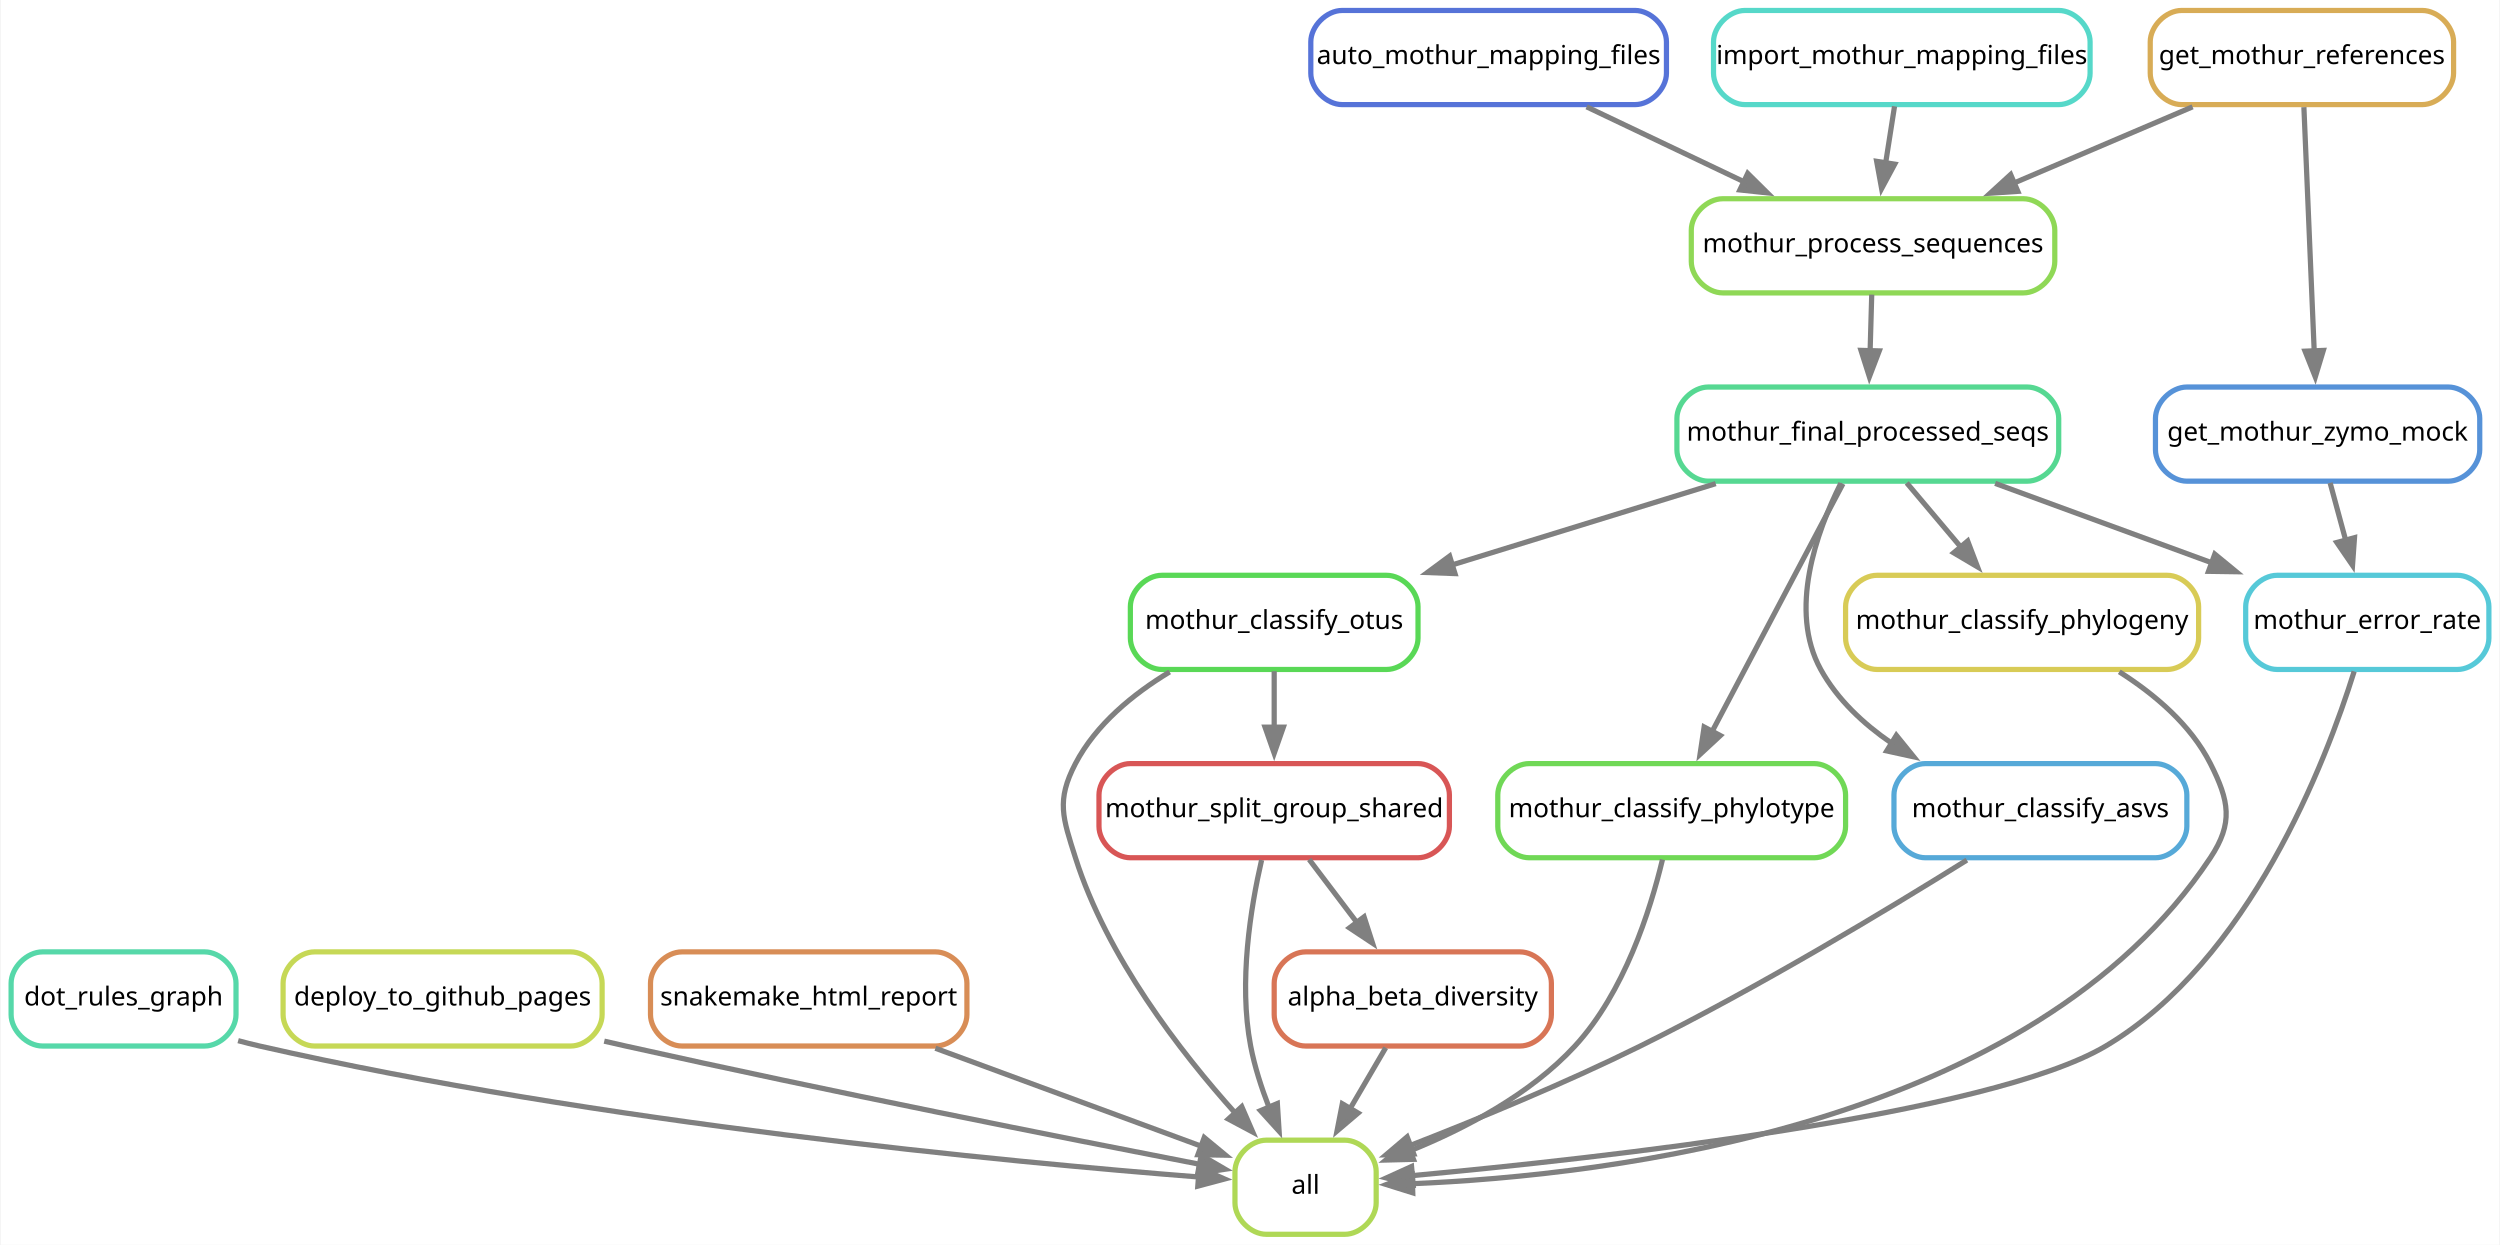
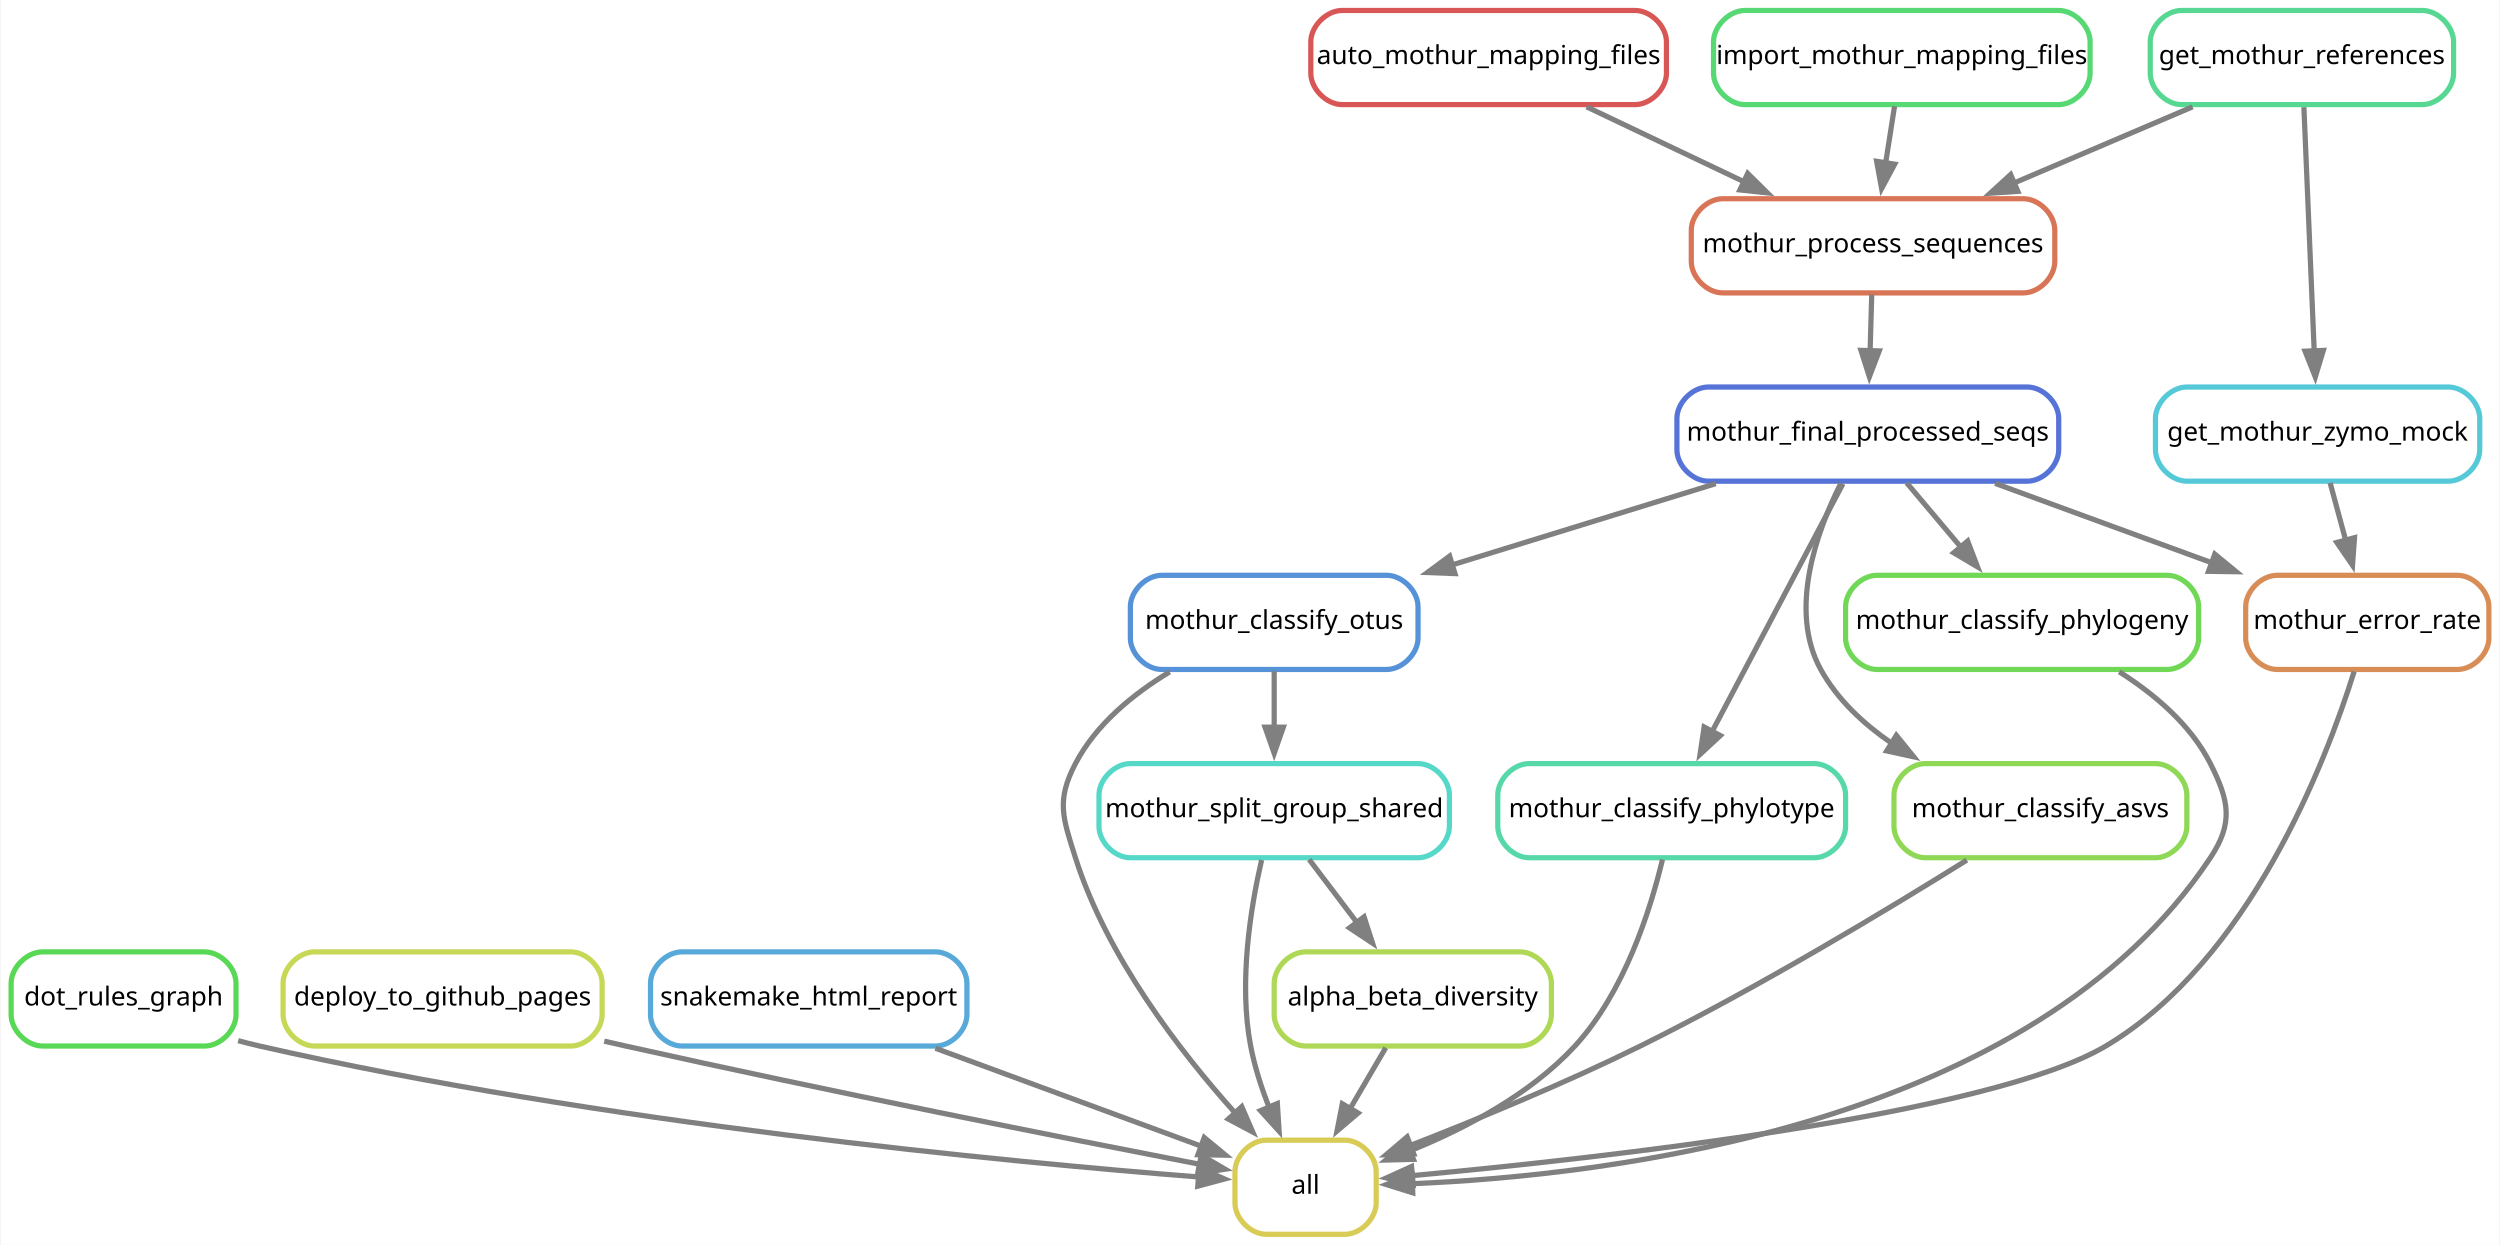
<svg xmlns="http://www.w3.org/2000/svg" width="956pt" height="476pt" viewBox="0.00 0.00 955.50 476.00">
  <g id="graph0" class="graph" transform="scale(1 1) rotate(0) translate(4 472)">
    <polygon fill="white" stroke="none" points="-4,4 -4,-472 951.5,-472 951.5,4 -4,4" />
    <g id="node1" class="node">
-       <path fill="none" stroke="#afd856" stroke-width="2" d="M510,-36C510,-36 480,-36 480,-36 474,-36 468,-30 468,-24 468,-24 468,-12 468,-12 468,-6 474,0 480,0 480,0 510,0 510,0 516,0 522,-6 522,-12 522,-12 522,-24 522,-24 522,-30 516,-36 510,-36" />
+       <path fill="none" stroke="#d8cb56" stroke-width="2" d="M510,-36C510,-36 480,-36 480,-36 474,-36 468,-30 468,-24 468,-24 468,-12 468,-12 468,-6 474,0 480,0 480,0 510,0 510,0 516,0 522,-6 522,-12 522,-12 522,-24 522,-24 522,-30 516,-36 510,-36" />
      <text text-anchor="middle" x="495" y="-15.5" font-family="sans" font-size="10.00">all</text>
    </g>
    <g id="node2" class="node">
-       <path fill="none" stroke="#56d8a9" stroke-width="2" d="M74,-108C74,-108 12,-108 12,-108 6,-108 0,-102 0,-96 0,-96 0,-84 0,-84 0,-78 6,-72 12,-72 12,-72 74,-72 74,-72 80,-72 86,-78 86,-84 86,-84 86,-96 86,-96 86,-102 80,-108 74,-108" />
+       <path fill="none" stroke="#59d856" stroke-width="2" d="M74,-108C74,-108 12,-108 12,-108 6,-108 0,-102 0,-96 0,-96 0,-84 0,-84 0,-78 6,-72 12,-72 12,-72 74,-72 74,-72 80,-72 86,-78 86,-84 86,-84 86,-96 86,-96 86,-102 80,-108 74,-108" />
      <text text-anchor="middle" x="43" y="-87.5" font-family="sans" font-size="10.00">dot_rules_graph</text>
    </g>
-     <g id="edge7" class="edge">
+     <g id="edge6" class="edge">
      <path fill="none" stroke="grey" stroke-width="2" d="M86.81,-74.05C89.57,-73.3 92.31,-72.61 95,-72 224.57,-42.5 381.74,-27.62 454.47,-21.89" />
      <polygon fill="grey" stroke="grey" stroke-width="2" points="454.32,-25.41 464.03,-21.15 453.79,-18.43 454.32,-25.41" />
    </g>
    <g id="node3" class="node">
      <path fill="none" stroke="#c6d856" stroke-width="2" d="M214,-108C214,-108 116,-108 116,-108 110,-108 104,-102 104,-96 104,-96 104,-84 104,-84 104,-78 110,-72 116,-72 116,-72 214,-72 214,-72 220,-72 226,-78 226,-84 226,-84 226,-96 226,-96 226,-102 220,-108 214,-108" />
      <text text-anchor="middle" x="165" y="-87.5" font-family="sans" font-size="10.00">deploy_to_github_pages</text>
    </g>
-     <g id="edge4" class="edge">
+     <g id="edge1" class="edge">
      <path fill="none" stroke="grey" stroke-width="2" d="M226.81,-73.86C229.57,-73.22 232.31,-72.6 235,-72 312.39,-54.72 403.24,-36.72 454.48,-26.78" />
      <polygon fill="grey" stroke="grey" stroke-width="2" points="455.1,-30.22 464.25,-24.89 453.77,-23.35 455.1,-30.22" />
    </g>
    <g id="node4" class="node">
-       <path fill="none" stroke="#d88d56" stroke-width="2" d="M353.5,-108C353.5,-108 256.5,-108 256.5,-108 250.5,-108 244.5,-102 244.5,-96 244.5,-96 244.5,-84 244.5,-84 244.5,-78 250.5,-72 256.5,-72 256.5,-72 353.5,-72 353.5,-72 359.5,-72 365.5,-78 365.5,-84 365.5,-84 365.5,-96 365.5,-96 365.5,-102 359.5,-108 353.5,-108" />
+       <path fill="none" stroke="#56a9d8" stroke-width="2" d="M353.5,-108C353.5,-108 256.5,-108 256.5,-108 250.5,-108 244.5,-102 244.5,-96 244.5,-96 244.5,-84 244.5,-84 244.5,-78 250.5,-72 256.5,-72 256.5,-72 353.5,-72 353.5,-72 359.5,-72 365.5,-78 365.5,-84 365.5,-84 365.5,-96 365.5,-96 365.5,-102 359.5,-108 353.5,-108" />
      <text text-anchor="middle" x="305" y="-87.5" font-family="sans" font-size="10.00">snakemake_html_report</text>
    </g>
-     <g id="edge3" class="edge">
+     <g id="edge9" class="edge">
      <path fill="none" stroke="grey" stroke-width="2" d="M353.44,-71.15C384.99,-59.53 425.65,-44.55 455.29,-33.63" />
      <polygon fill="grey" stroke="grey" stroke-width="2" points="456.25,-37.01 464.42,-30.26 453.83,-30.44 456.25,-37.01" />
    </g>
    <g id="node5" class="node">
-       <path fill="none" stroke="#59d856" stroke-width="2" d="M526,-252C526,-252 440,-252 440,-252 434,-252 428,-246 428,-240 428,-240 428,-228 428,-228 428,-222 434,-216 440,-216 440,-216 526,-216 526,-216 532,-216 538,-222 538,-228 538,-228 538,-240 538,-240 538,-246 532,-252 526,-252" />
+       <path fill="none" stroke="#5692d8" stroke-width="2" d="M526,-252C526,-252 440,-252 440,-252 434,-252 428,-246 428,-240 428,-240 428,-228 428,-228 428,-222 434,-216 440,-216 440,-216 526,-216 526,-216 532,-216 538,-222 538,-228 538,-228 538,-240 538,-240 538,-246 532,-252 526,-252" />
      <text text-anchor="middle" x="483" y="-231.5" font-family="sans" font-size="10.00">mothur_classify_otus</text>
    </g>
-     <g id="edge6" class="edge">
+     <g id="edge10" class="edge">
      <path fill="none" stroke="grey" stroke-width="2" d="M443.02,-215.06C429,-206.58 414.81,-194.97 407,-180 399.6,-165.81 402.17,-159.25 407,-144 418.99,-106.14 447.03,-69.84 468.25,-46.2" />
      <polygon fill="grey" stroke="grey" stroke-width="2" points="470.6,-48.82 474.81,-39.1 465.46,-44.07 470.6,-48.82" />
    </g>
    <g id="node16" class="node">
-       <path fill="none" stroke="#d85656" stroke-width="2" d="M538,-180C538,-180 428,-180 428,-180 422,-180 416,-174 416,-168 416,-168 416,-156 416,-156 416,-150 422,-144 428,-144 428,-144 538,-144 538,-144 544,-144 550,-150 550,-156 550,-156 550,-168 550,-168 550,-174 544,-180 538,-180" />
+       <path fill="none" stroke="#56d8c9" stroke-width="2" d="M538,-180C538,-180 428,-180 428,-180 422,-180 416,-174 416,-168 416,-168 416,-156 416,-156 416,-150 422,-144 428,-144 428,-144 538,-144 538,-144 544,-144 550,-150 550,-156 550,-156 550,-168 550,-168 550,-174 544,-180 538,-180" />
      <text text-anchor="middle" x="483" y="-159.5" font-family="sans" font-size="10.00">mothur_split_group_shared</text>
    </g>
    <g id="edge22" class="edge">
      <path fill="none" stroke="grey" stroke-width="2" d="M483,-215.34C483,-208.75 483,-201.08 483,-193.67" />
      <polygon fill="grey" stroke="grey" stroke-width="2" points="486.5,-193.93 483,-183.93 479.5,-193.93 486.5,-193.93" />
    </g>
    <g id="node6" class="node">
-       <path fill="none" stroke="#56d892" stroke-width="2" d="M771,-324C771,-324 649,-324 649,-324 643,-324 637,-318 637,-312 637,-312 637,-300 637,-300 637,-294 643,-288 649,-288 649,-288 771,-288 771,-288 777,-288 783,-294 783,-300 783,-300 783,-312 783,-312 783,-318 777,-324 771,-324" />
+       <path fill="none" stroke="#5673d8" stroke-width="2" d="M771,-324C771,-324 649,-324 649,-324 643,-324 637,-318 637,-312 637,-312 637,-300 637,-300 637,-294 643,-288 649,-288 649,-288 771,-288 771,-288 777,-288 783,-294 783,-300 783,-300 783,-312 783,-312 783,-318 777,-324 771,-324" />
      <text text-anchor="middle" x="710" y="-303.5" font-family="sans" font-size="10.00">mothur_final_processed_seqs</text>
    </g>
    <g id="edge11" class="edge">
      <path fill="none" stroke="grey" stroke-width="2" d="M651.84,-287.06C621.11,-277.59 583.21,-265.9 551.11,-256" />
      <polygon fill="grey" stroke="grey" stroke-width="2" points="552.14,-252.66 541.56,-253.06 550.08,-259.35 552.14,-252.66" />
    </g>
    <g id="node11" class="node">
-       <path fill="none" stroke="#70d856" stroke-width="2" d="M689.5,-180C689.5,-180 580.5,-180 580.5,-180 574.5,-180 568.5,-174 568.5,-168 568.5,-168 568.5,-156 568.5,-156 568.5,-150 574.5,-144 580.5,-144 580.5,-144 689.5,-144 689.5,-144 695.5,-144 701.5,-150 701.5,-156 701.5,-156 701.5,-168 701.5,-168 701.5,-174 695.5,-180 689.5,-180" />
+       <path fill="none" stroke="#56d8a9" stroke-width="2" d="M689.5,-180C689.5,-180 580.5,-180 580.5,-180 574.5,-180 568.5,-174 568.5,-168 568.5,-168 568.5,-156 568.5,-156 568.5,-150 574.5,-144 580.5,-144 580.5,-144 689.5,-144 689.5,-144 695.5,-144 701.5,-150 701.5,-156 701.5,-156 701.5,-168 701.5,-168 701.5,-174 695.5,-180 689.5,-180" />
      <text text-anchor="middle" x="635" y="-159.5" font-family="sans" font-size="10.00">mothur_classify_phylotype</text>
    </g>
    <g id="edge16" class="edge">
      <path fill="none" stroke="grey" stroke-width="2" d="M700.5,-287.02C687.88,-263.12 665.42,-220.59 650.37,-192.1" />
      <polygon fill="grey" stroke="grey" stroke-width="2" points="653.6,-190.72 645.84,-183.52 647.41,-193.99 653.6,-190.72" />
    </g>
    <g id="node12" class="node">
-       <path fill="none" stroke="#56a9d8" stroke-width="2" d="M820,-180C820,-180 732,-180 732,-180 726,-180 720,-174 720,-168 720,-168 720,-156 720,-156 720,-150 726,-144 732,-144 732,-144 820,-144 820,-144 826,-144 832,-150 832,-156 832,-156 832,-168 832,-168 832,-174 826,-180 820,-180" />
+       <path fill="none" stroke="#8fd856" stroke-width="2" d="M820,-180C820,-180 732,-180 732,-180 726,-180 720,-174 720,-168 720,-168 720,-156 720,-156 720,-150 726,-144 732,-144 732,-144 820,-144 820,-144 826,-144 832,-150 832,-156 832,-156 832,-168 832,-168 832,-174 826,-180 820,-180" />
      <text text-anchor="middle" x="776" y="-159.5" font-family="sans" font-size="10.00">mothur_classify_asvs</text>
    </g>
    <g id="edge17" class="edge">
      <path fill="none" stroke="grey" stroke-width="2" d="M699.69,-287.21C690.28,-268.43 679.59,-238.5 692,-216 698.31,-204.56 708.24,-195.25 719.09,-187.81" />
      <polygon fill="grey" stroke="grey" stroke-width="2" points="720.91,-190.81 727.58,-182.58 717.23,-184.85 720.91,-190.81" />
    </g>
    <g id="node13" class="node">
-       <path fill="none" stroke="#d8cb56" stroke-width="2" d="M824.5,-252C824.5,-252 713.5,-252 713.5,-252 707.5,-252 701.5,-246 701.5,-240 701.5,-240 701.5,-228 701.5,-228 701.5,-222 707.5,-216 713.5,-216 713.5,-216 824.5,-216 824.5,-216 830.5,-216 836.5,-222 836.5,-228 836.5,-228 836.5,-240 836.5,-240 836.5,-246 830.5,-252 824.5,-252" />
+       <path fill="none" stroke="#70d856" stroke-width="2" d="M824.5,-252C824.5,-252 713.5,-252 713.5,-252 707.5,-252 701.5,-246 701.5,-240 701.5,-240 701.5,-228 701.5,-228 701.5,-222 707.5,-216 713.5,-216 713.5,-216 824.5,-216 824.5,-216 830.5,-216 836.5,-222 836.5,-228 836.5,-228 836.5,-240 836.5,-240 836.5,-246 830.5,-252 824.5,-252" />
      <text text-anchor="middle" x="769" y="-231.5" font-family="sans" font-size="10.00">mothur_classify_phylogeny</text>
    </g>
    <g id="edge18" class="edge">
      <path fill="none" stroke="grey" stroke-width="2" d="M724.89,-287.34C731.2,-279.85 738.7,-270.95 745.71,-262.63" />
      <polygon fill="grey" stroke="grey" stroke-width="2" points="748.19,-265.12 751.96,-255.22 742.84,-260.61 748.19,-265.12" />
    </g>
    <g id="node14" class="node">
-       <path fill="none" stroke="#56c9d8" stroke-width="2" d="M935.5,-252C935.5,-252 866.5,-252 866.5,-252 860.5,-252 854.5,-246 854.5,-240 854.5,-240 854.5,-228 854.5,-228 854.5,-222 860.5,-216 866.5,-216 866.5,-216 935.5,-216 935.5,-216 941.5,-216 947.5,-222 947.5,-228 947.5,-228 947.5,-240 947.5,-240 947.5,-246 941.5,-252 935.5,-252" />
+       <path fill="none" stroke="#d88d56" stroke-width="2" d="M935.5,-252C935.5,-252 866.5,-252 866.5,-252 860.5,-252 854.5,-246 854.5,-240 854.5,-240 854.5,-228 854.5,-228 854.5,-222 860.5,-216 866.5,-216 866.5,-216 935.5,-216 935.5,-216 941.5,-216 947.5,-222 947.5,-228 947.5,-228 947.5,-240 947.5,-240 947.5,-246 941.5,-252 935.5,-252" />
      <text text-anchor="middle" x="901" y="-231.5" font-family="sans" font-size="10.00">mothur_error_rate</text>
    </g>
    <g id="edge19" class="edge">
      <path fill="none" stroke="grey" stroke-width="2" d="M758.69,-287.15C783.99,-277.88 815.12,-266.47 841.81,-256.69" />
      <polygon fill="grey" stroke="grey" stroke-width="2" points="842.69,-260.1 850.88,-253.37 840.28,-253.53 842.69,-260.1" />
    </g>
    <g id="node7" class="node">
-       <path fill="none" stroke="#8fd856" stroke-width="2" d="M769.5,-396C769.5,-396 654.5,-396 654.5,-396 648.5,-396 642.5,-390 642.5,-384 642.5,-384 642.5,-372 642.5,-372 642.5,-366 648.5,-360 654.5,-360 654.5,-360 769.5,-360 769.5,-360 775.5,-360 781.5,-366 781.5,-372 781.5,-372 781.5,-384 781.5,-384 781.5,-390 775.5,-396 769.5,-396" />
+       <path fill="none" stroke="#d87556" stroke-width="2" d="M769.5,-396C769.5,-396 654.5,-396 654.5,-396 648.5,-396 642.5,-390 642.5,-384 642.5,-384 642.5,-372 642.5,-372 642.5,-366 648.5,-360 654.5,-360 654.5,-360 769.5,-360 769.5,-360 775.5,-360 781.5,-366 781.5,-372 781.5,-372 781.5,-384 781.5,-384 781.5,-390 775.5,-396 769.5,-396" />
      <text text-anchor="middle" x="712" y="-375.5" font-family="sans" font-size="10.00">mothur_process_sequences</text>
    </g>
    <g id="edge12" class="edge">
      <path fill="none" stroke="grey" stroke-width="2" d="M711.5,-359.34C711.31,-352.75 711.09,-345.08 710.88,-337.67" />
      <polygon fill="grey" stroke="grey" stroke-width="2" points="714.38,-337.82 710.6,-327.93 707.39,-338.02 714.38,-337.82" />
    </g>
    <g id="node8" class="node">
-       <path fill="none" stroke="#5673d8" stroke-width="2" d="M621,-468C621,-468 509,-468 509,-468 503,-468 497,-462 497,-456 497,-456 497,-444 497,-444 497,-438 503,-432 509,-432 509,-432 621,-432 621,-432 627,-432 633,-438 633,-444 633,-444 633,-456 633,-456 633,-462 627,-468 621,-468" />
+       <path fill="none" stroke="#d85656" stroke-width="2" d="M621,-468C621,-468 509,-468 509,-468 503,-468 497,-462 497,-456 497,-456 497,-444 497,-444 497,-438 503,-432 509,-432 509,-432 621,-432 621,-432 627,-432 633,-438 633,-444 633,-444 633,-456 633,-456 633,-462 627,-468 621,-468" />
      <text text-anchor="middle" x="565" y="-447.5" font-family="sans" font-size="10.00">auto_mothur_mapping_files</text>
    </g>
-     <g id="edge15" class="edge">
+     <g id="edge13" class="edge">
      <path fill="none" stroke="grey" stroke-width="2" d="M602.47,-431.15C620.81,-422.43 643.11,-411.81 662.79,-402.43" />
      <polygon fill="grey" stroke="grey" stroke-width="2" points="664.08,-405.69 671.61,-398.24 661.07,-399.37 664.08,-405.69" />
    </g>
    <g id="node9" class="node">
-       <path fill="none" stroke="#d8ac56" stroke-width="2" d="M922,-468C922,-468 830,-468 830,-468 824,-468 818,-462 818,-456 818,-456 818,-444 818,-444 818,-438 824,-432 830,-432 830,-432 922,-432 922,-432 928,-432 934,-438 934,-444 934,-444 934,-456 934,-456 934,-462 928,-468 922,-468" />
+       <path fill="none" stroke="#56d892" stroke-width="2" d="M922,-468C922,-468 830,-468 830,-468 824,-468 818,-462 818,-456 818,-456 818,-444 818,-444 818,-438 824,-432 830,-432 830,-432 922,-432 922,-432 928,-432 934,-438 934,-444 934,-444 934,-456 934,-456 934,-462 928,-468 922,-468" />
      <text text-anchor="middle" x="876" y="-447.5" font-family="sans" font-size="10.00">get_mothur_references</text>
    </g>
-     <g id="edge14" class="edge">
+     <g id="edge15" class="edge">
      <path fill="none" stroke="grey" stroke-width="2" d="M834.19,-431.15C813.45,-422.3 788.16,-411.51 765.97,-402.04" />
      <polygon fill="grey" stroke="grey" stroke-width="2" points="767.37,-398.83 756.8,-398.12 764.62,-405.27 767.37,-398.83" />
    </g>
    <g id="node15" class="node">
-       <path fill="none" stroke="#5692d8" stroke-width="2" d="M932,-324C932,-324 832,-324 832,-324 826,-324 820,-318 820,-312 820,-312 820,-300 820,-300 820,-294 826,-288 832,-288 832,-288 932,-288 932,-288 938,-288 944,-294 944,-300 944,-300 944,-312 944,-312 944,-318 938,-324 932,-324" />
+       <path fill="none" stroke="#56c9d8" stroke-width="2" d="M932,-324C932,-324 832,-324 832,-324 826,-324 820,-318 820,-312 820,-312 820,-300 820,-300 820,-294 826,-288 832,-288 832,-288 932,-288 932,-288 938,-288 944,-294 944,-300 944,-300 944,-312 944,-312 944,-318 938,-324 932,-324" />
      <text text-anchor="middle" x="882" y="-303.5" font-family="sans" font-size="10.00">get_mothur_zymo_mock</text>
    </g>
    <g id="edge21" class="edge">
      <path fill="none" stroke="grey" stroke-width="2" d="M876.76,-431.02C877.75,-407.54 879.5,-366.11 880.71,-337.64" />
      <polygon fill="grey" stroke="grey" stroke-width="2" points="884.19,-338 881.12,-327.86 877.2,-337.71 884.19,-338" />
    </g>
    <g id="node10" class="node">
-       <path fill="none" stroke="#56d8c9" stroke-width="2" d="M783,-468C783,-468 663,-468 663,-468 657,-468 651,-462 651,-456 651,-456 651,-444 651,-444 651,-438 657,-432 663,-432 663,-432 783,-432 783,-432 789,-432 795,-438 795,-444 795,-444 795,-456 795,-456 795,-462 789,-468 783,-468" />
+       <path fill="none" stroke="#56d873" stroke-width="2" d="M783,-468C783,-468 663,-468 663,-468 657,-468 651,-462 651,-456 651,-456 651,-444 651,-444 651,-438 657,-432 663,-432 663,-432 783,-432 783,-432 789,-432 795,-438 795,-444 795,-444 795,-456 795,-456 795,-462 789,-468 783,-468" />
      <text text-anchor="middle" x="723" y="-447.5" font-family="sans" font-size="10.00">import_mothur_mapping_files</text>
    </g>
-     <g id="edge13" class="edge">
+     <g id="edge14" class="edge">
      <path fill="none" stroke="grey" stroke-width="2" d="M720.22,-431.34C719.19,-424.75 717.98,-417.08 716.82,-409.67" />
      <polygon fill="grey" stroke="grey" stroke-width="2" points="720.29,-409.23 715.28,-399.89 713.38,-410.31 720.29,-409.23" />
    </g>
-     <g id="edge5" class="edge">
+     <g id="edge7" class="edge">
      <path fill="none" stroke="grey" stroke-width="2" d="M631.48,-143.31C626.8,-123.78 616.83,-92.42 598,-72 580.91,-53.46 555.85,-40.37 534.73,-31.83" />
      <polygon fill="grey" stroke="grey" stroke-width="2" points="536.26,-28.67 525.67,-28.4 533.78,-35.22 536.26,-28.67" />
    </g>
-     <g id="edge10" class="edge">
+     <g id="edge4" class="edge">
      <path fill="none" stroke="grey" stroke-width="2" d="M747.87,-143.1C717.64,-124.23 667.89,-94.22 623,-72 594.1,-57.69 560.37,-43.84 534.79,-33.88" />
      <polygon fill="grey" stroke="grey" stroke-width="2" points="536.36,-30.73 525.77,-30.41 533.84,-37.27 536.36,-30.73" />
    </g>
-     <g id="edge8" class="edge">
+     <g id="edge5" class="edge">
      <path fill="none" stroke="grey" stroke-width="2" d="M806.16,-215.1C819.7,-206.51 833.51,-194.82 841,-180 848.22,-165.72 849.85,-157.33 841,-144 772.93,-41.48 611.32,-22.47 535.54,-19.34" />
      <polygon fill="grey" stroke="grey" stroke-width="2" points="535.99,-15.86 525.88,-19.03 535.76,-22.85 535.99,-15.86" />
    </g>
-     <g id="edge9" class="edge">
+     <g id="edge2" class="edge">
      <path fill="none" stroke="grey" stroke-width="2" d="M895.98,-215.25C885.16,-180.65 856.01,-104.7 801,-72 756.72,-45.68 608.02,-29.12 535.48,-22.42" />
      <polygon fill="grey" stroke="grey" stroke-width="2" points="536.16,-18.96 525.88,-21.55 535.53,-25.93 536.16,-18.96" />
    </g>
    <g id="edge20" class="edge">
      <path fill="none" stroke="grey" stroke-width="2" d="M886.79,-287.34C888.6,-280.67 890.72,-272.89 892.75,-265.39" />
      <polygon fill="grey" stroke="grey" stroke-width="2" points="896.11,-266.39 895.35,-255.82 889.35,-264.56 896.11,-266.39" />
    </g>
-     <g id="edge1" class="edge">
+     <g id="edge8" class="edge">
      <path fill="none" stroke="grey" stroke-width="2" d="M478.19,-143.14C474.02,-125.07 469.34,-96.41 474,-72 475.5,-64.15 478.14,-55.98 481.05,-48.48" />
      <polygon fill="grey" stroke="grey" stroke-width="2" points="484.21,-50.01 484.88,-39.43 477.76,-47.28 484.21,-50.01" />
    </g>
    <g id="node17" class="node">
-       <path fill="none" stroke="#d87556" stroke-width="2" d="M577,-108C577,-108 495,-108 495,-108 489,-108 483,-102 483,-96 483,-96 483,-84 483,-84 483,-78 489,-72 495,-72 495,-72 577,-72 577,-72 583,-72 589,-78 589,-84 589,-84 589,-96 589,-96 589,-102 583,-108 577,-108" />
+       <path fill="none" stroke="#afd856" stroke-width="2" d="M577,-108C577,-108 495,-108 495,-108 489,-108 483,-102 483,-96 483,-96 483,-84 483,-84 483,-78 489,-72 495,-72 495,-72 577,-72 577,-72 583,-72 589,-78 589,-84 589,-84 589,-96 589,-96 589,-102 583,-108 577,-108" />
      <text text-anchor="middle" x="536" y="-87.5" font-family="sans" font-size="10.00">alpha_beta_diversity</text>
    </g>
    <g id="edge23" class="edge">
      <path fill="none" stroke="grey" stroke-width="2" d="M496.37,-143.34C501.92,-136.01 508.49,-127.34 514.67,-119.18" />
      <polygon fill="grey" stroke="grey" stroke-width="2" points="517.37,-121.4 520.62,-111.32 511.79,-117.18 517.37,-121.4" />
    </g>
-     <g id="edge2" class="edge">
+     <g id="edge3" class="edge">
      <path fill="none" stroke="grey" stroke-width="2" d="M525.65,-71.34C521.51,-64.26 516.63,-55.92 511.99,-48" />
      <polygon fill="grey" stroke="grey" stroke-width="2" points="515.09,-46.37 507.02,-39.51 509.05,-49.91 515.09,-46.37" />
    </g>
  </g>
</svg>
